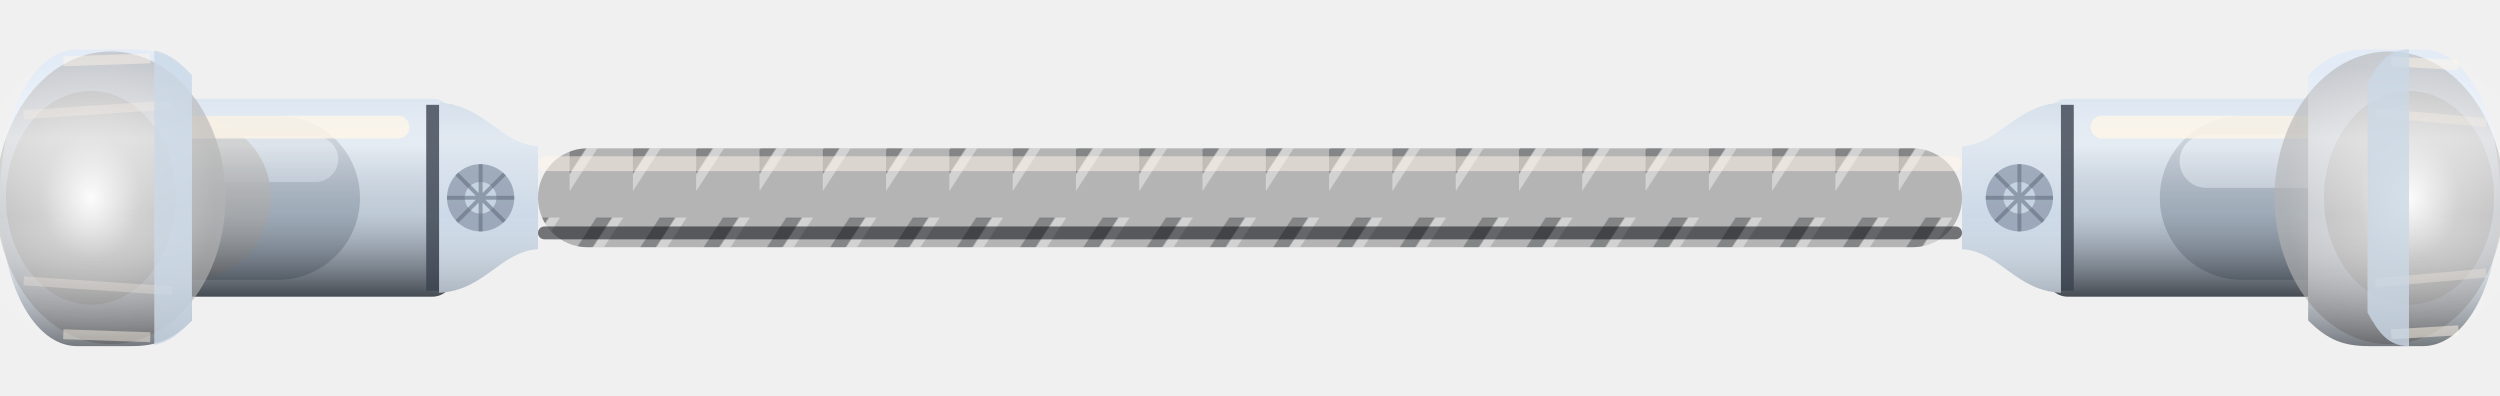
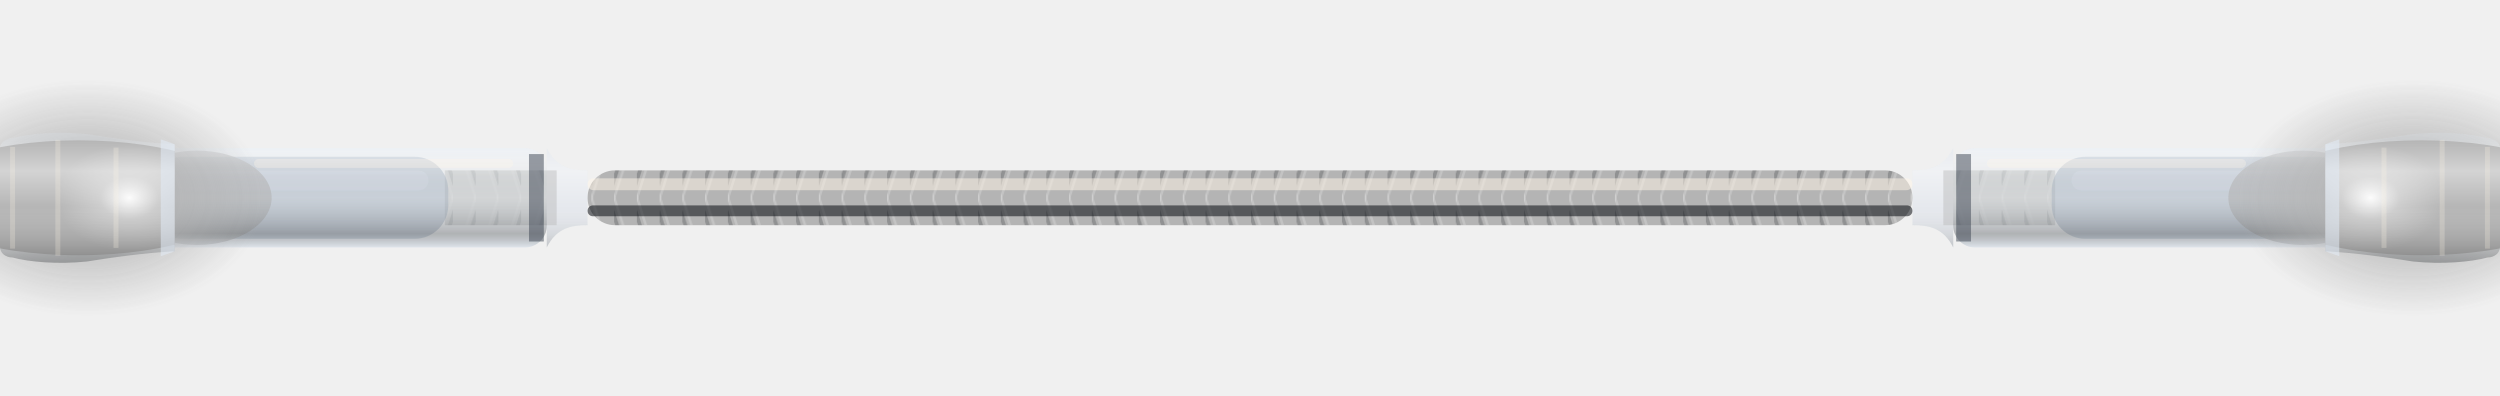
<svg xmlns="http://www.w3.org/2000/svg" viewBox="0 0 252.8 40">
  <defs>
-     <pattern id="cbatonBraid" width="6.4" height="11" patternUnits="userSpaceOnUse">
-       <path d="M-4.6 12.4 L4.4 -1.4" stroke="#070A0F" stroke-width="1.3" fill="none" opacity="0.28" />
-       <path d="M-3.2 12.4 L5.8 -1.4" stroke="#FFFFFF" stroke-width="0.9" fill="none" opacity="0.4" />
+     <pattern id="cbatonBraid" width="2.3" height="8" patternUnits="userSpaceOnUse">
+       <path d="M-2.3 9.4 L1.15 -1.4" stroke="#070A0F" stroke-width="0.38" fill="none" opacity="0.2" />
+       <path d="M-1.7 9.4 L1.75 -1.4" stroke="#FFFFFF" stroke-width="0.26" fill="none" opacity="0.2" />
+       <path d="M-2.3 -1.4 L1.15 9.4" stroke="#070A0F" stroke-width="0.38" fill="none" opacity="0.2" />
+       <path d="M-1.7 -1.4 L1.75 9.4" stroke="#FFFFFF" stroke-width="0.26" fill="none" opacity="0.2" />
    </pattern>
-     <linearGradient id="cbatonTube" x1="0" y1="10" x2="0" y2="30" gradientUnits="userSpaceOnUse">
-       <stop offset="0" stop-color="#DFE8F3" stop-opacity="0.7" />
-       <stop offset="0.24" stop-color="#FFFFFF" stop-opacity="0.36" />
-       <stop offset="0.58" stop-color="#78838F" stop-opacity="0.24" />
-       <stop offset="1" stop-color="#080B10" stop-opacity="0.7" />
+     <linearGradient id="cbatonTube" x1="0" y1="14.98" x2="0" y2="25.02" gradientUnits="userSpaceOnUse">
+       <stop offset="0" stop-color="#EFF5FB" stop-opacity="0.5" />
+       <stop offset="0.18" stop-color="#FFFFFF" stop-opacity="0.14" />
+       <stop offset="0.5" stop-color="#78838F" stop-opacity="0.02" />
+       <stop offset="0.86" stop-color="#080B10" stop-opacity="0.26" />
+       <stop offset="1" stop-color="#C4D2E2" stop-opacity="0.34" />
    </linearGradient>
-     <linearGradient id="cbatonSheen" x1="0" y1="5" x2="0" y2="35" gradientUnits="userSpaceOnUse">
+     <linearGradient id="cbatonSheen" x1="0" y1="13.24" x2="0" y2="26.76" gradientUnits="userSpaceOnUse">
      <stop offset="0.06" stop-color="#FFFFFF" stop-opacity="0" />
      <stop offset="0.3" stop-color="#FFFFFF" stop-opacity="0.42" />
      <stop offset="0.56" stop-color="#FFFFFF" stop-opacity="0.03" />
-       <stop offset="1" stop-color="#000000" stop-opacity="0.48" />
+       <stop offset="1" stop-color="#000000" stop-opacity="0.3" />
    </linearGradient>
+     <radialGradient id="cbatonHaloFade" cx="0.5" cy="0.5" r="0.5">
+       <stop offset="0" stop-color="#FFFFFF" stop-opacity="0.95" />
+       <stop offset="0.45" stop-color="#FFFFFF" stop-opacity="0.74" />
+       <stop offset="0.72" stop-color="#FFFFFF" stop-opacity="0.38" />
+       <stop offset="1" stop-color="#FFFFFF" stop-opacity="0" />
+     </radialGradient>
+     <mask id="cbatonHalo" maskUnits="userSpaceOnUse" x="0" y="0" width="252.8" height="40">
+       <ellipse cx="243.97" cy="20" rx="18.03" ry="11.96" fill="url(#cbatonHaloFade)" />
+     </mask>
+     <clipPath id="cbatonCapClip">
+       <path d="M235.14 14.59 C238.1 14.43 241.07 14.03 243.99 13.56 C246.95 13.24 249.92 13.52 251.53 13.96 C252.23 13.96 252.8 14.42 252.8 15.02 L252.8 24.98 C252.8 25.58 252.23 26.04 251.53 26.04 C249.92 26.48 246.95 26.76 243.99 26.44 C241.07 25.97 238.1 25.57 235.14 25.41 Z" />
+     </clipPath>
    <radialGradient id="cbatonCore" cx="0.5" cy="0.5" r="0.5">
      <stop offset="0" stop-color="#FFFFFF" stop-opacity="0.95" />
      <stop offset="0.4" stop-color="#FFFFFF" stop-opacity="0.32" />
      <stop offset="1" stop-color="#FFFFFF" stop-opacity="0" />
    </radialGradient>
  </defs>
-   <rect x="54.4" y="15" width="144" height="10" rx="5" fill="#B4B4B4" />
-   <rect x="54.4" y="15" width="144" height="10" rx="5" fill="url(#cbatonBraid)" />
-   <rect x="54.4" y="15.8" width="144" height="1.5" rx="0.75" fill="#FFF6E8" opacity="0.5" />
-   <rect x="54.4" y="22.9" width="144" height="1.3" rx="0.65" fill="#0A0D12" opacity="0.55" />
+   <rect x="59.41" y="17.23" width="133.98" height="5.54" rx="2.77" fill="#B4B4B4" />
+   <rect x="59.41" y="17.23" width="133.98" height="5.54" rx="2.77" fill="url(#cbatonBraid)" />
+   <rect x="59.41" y="18.03" width="133.98" height="1.2" rx="0.6" fill="#FFF6E8" opacity="0.5" />
+   <rect x="59.41" y="20.77" width="133.98" height="1.1" rx="0.55" fill="#0A0D12" opacity="0.55" />
  <g>
-     <rect x="206.9" y="10" width="39.5" height="20" rx="2.2" fill="#D5E0EC" />
-     <rect x="218.4" y="11.7" width="25.8" height="16.6" rx="8.3" fill="#AAB6C4" />
-     <rect x="220.4" y="13.6" width="21.8" height="5.4" rx="2.7" fill="#E2EBF6" opacity="0.7" />
-     <ellipse cx="241.6" cy="20" rx="7.4" ry="8.3" fill="#B4B4B4" opacity="0.85" />
-     <rect x="206.9" y="10" width="39.5" height="20" rx="2.2" fill="url(#cbatonTube)" />
-     <rect x="211.4" y="11.7" width="27" height="2.3" rx="1.15" fill="#FFF6E8" opacity="0.8" />
-     <path d="M207.1 10.6 L209.7 10.6 L209.7 29.4 L207.1 29.4 Z" fill="#39424F" opacity="0.8" />
-     <path d="M198.4 14.8 C202.2 14.6 203.8 10.6 208.4 10.4 L208.4 29.6 C203.8 29.4 202.2 25.4 198.4 25.2 Z" fill="#CBD8E6" />
-     <path d="M198.4 14.8 C202.2 14.6 203.8 10.6 208.4 10.4 L208.4 29.6 C203.8 29.4 202.2 25.4 198.4 25.2 Z" fill="url(#cbatonSheen)" />
-     <circle cx="204.2" cy="20" r="3.4" fill="#8794A6" opacity="0.7" />
-     <circle cx="204.2" cy="20" r="1.6" fill="#CBD8E6" opacity="0.9" />
-     <path d="M204.2 16.6 V23.4 M200.8 20 H207.6 M201.8 17.6 L206.6 22.4 M206.6 17.6 L201.8 22.4" stroke="#5E6A7B" stroke-width="0.4" opacity="0.55" fill="none" />
-     <path d="M233.4 7.6 C235.4 5.6 237 5 239.6 5 L245 5 C249.4 5 252.8 11.4 252.8 20 C252.8 28.6 249.4 35 245 35 L239.6 35 C237 35 235.4 34.4 233.4 32.4 Z" fill="#E2EBF6" />
-     <ellipse cx="241.6" cy="20" rx="11.6" ry="14.8" fill="#B4B4B4" opacity="0.62" />
-     <ellipse cx="243.6" cy="20" rx="8.6" ry="10.8" fill="#B4B4B4" opacity="0.8" />
-     <ellipse cx="243.6" cy="20" rx="12.6" ry="15.8" fill="url(#cbatonCore)" />
-     <path d="M233.4 7.6 C235.4 5.6 237 5 239.6 5 L245 5 C249.4 5 252.8 11.4 252.8 20 C252.8 28.6 249.4 35 245 35 L239.6 35 C237 35 235.4 34.4 233.4 32.4 Z" fill="url(#cbatonSheen)" />
-     <path d="M241.8 6.2 L248.6 6.6 M241.8 33.8 L248.6 33.4" stroke="#FFF6E8" stroke-width="1" opacity="0.5" fill="none" />
-     <path d="M240.2 11.4 L251.4 12.4 M240.2 28.6 L251.4 27.6" stroke="#FFF6E8" stroke-width="0.9" opacity="0.3" fill="none" />
-     <path d="M239.4 8.4 C240.6 6.2 241.6 5 243.6 5 L243.6 35 C241.6 35 240.6 33.8 239.4 31.6 Z" fill="#CBD8E6" opacity="0.8" />
+     <path d="M193.39 17.23 C194.99 17.23 196.51 16.98 197.51 14.98 L197.51 25.02 C196.51 23.02 194.99 22.77 193.39 22.77 Z" fill="#CBD8E6" opacity="0.3" />
+     <path d="M193.39 17.23 C194.99 17.23 196.51 16.98 197.51 14.98 L197.51 25.02 C196.51 23.02 194.99 22.77 193.39 22.77 Z" fill="url(#cbatonSheen)" />
+     <rect x="197.51" y="14.98" width="42.25" height="10.04" rx="2.2" fill="#D5E0EC" opacity="0.2" />
+     <rect x="196.51" y="17.23" width="11.31" height="5.54" fill="#B4B4B4" opacity="0.42" />
+     <rect x="196.51" y="17.23" width="11.31" height="5.54" fill="url(#cbatonBraid)" opacity="0.35" />
+     <rect x="207.47" y="15.85" width="30.23" height="8.3" rx="3.4" fill="#AAB6C4" opacity="0.5" />
+     <rect x="209.47" y="17.25" width="25.63" height="2" rx="1" fill="#E2EBF6" opacity="0.18" />
+     <ellipse cx="232.89" cy="20" rx="7.56" ry="4.77" fill="#B4B4B4" opacity="0.6" />
+     <rect x="197.51" y="14.98" width="42.25" height="10.04" rx="2.2" fill="url(#cbatonTube)" />
+     <rect x="200.91" y="16.08" width="26.2" height="0.9" rx="0.45" fill="#FFF6E8" opacity="0.32" />
+     <path d="M197.81 15.58 L199.31 15.58 L199.31 24.42 L197.81 24.42 Z" fill="#39424F" opacity="0.5" />
+     <rect x="226.14" y="0" width="26.66" height="40" fill="#B4B4B4" mask="url(#cbatonHalo)" opacity="0.95" />
+     <path d="M235.14 14.59 C238.1 14.43 241.07 14.03 243.99 13.56 C246.95 13.24 249.92 13.52 251.53 13.96 C252.23 13.96 252.8 14.42 252.8 15.02 L252.8 24.98 C252.8 25.58 252.23 26.04 251.53 26.04 C249.92 26.48 246.95 26.76 243.99 26.44 C241.07 25.97 238.1 25.57 235.14 25.41 Z" fill="#E2EBF6" opacity="0.16" />
+     <g clip-path="url(#cbatonCapClip)">
+       <ellipse cx="244.85" cy="20" rx="16.78" ry="5.81" fill="#B4B4B4" />
+       <ellipse cx="239.73" cy="20" rx="7.42" ry="5.41" fill="url(#cbatonCore)" />
+     </g>
+     <path d="M235.14 14.59 C238.1 14.43 241.07 14.03 243.99 13.56 C246.95 13.24 249.92 13.52 251.53 13.96 C252.23 13.96 252.8 14.42 252.8 15.02 L252.8 24.98 C252.8 25.58 252.23 26.04 251.53 26.04 C249.92 26.48 246.95 26.76 243.99 26.44 C241.07 25.97 238.1 25.57 235.14 25.41 Z" fill="url(#cbatonSheen)" />
+     <path d="M235.14 14.59 L236.54 14.09 L236.54 25.91 L235.14 25.41 Z" fill="#E2EBF6" opacity="0.55" />
+     <path d="M241.07 14.93 L241.07 25.07 M246.95 14.14 L246.95 25.86 M251.53 14.86 L251.53 25.14" stroke="#FFF6E8" stroke-width="0.5" opacity="0.24" fill="none" />
  </g>
  <g transform="translate(252.8,0) scale(-1,1)">
-     <rect x="206.9" y="10" width="39.5" height="20" rx="2.2" fill="#D5E0EC" />
-     <rect x="216.4" y="11.7" width="29" height="16.6" rx="8.3" fill="#AAB6C4" />
-     <rect x="218.6" y="13.8" width="20.4" height="4.6" rx="2.3" fill="#E2EBF6" opacity="0.55" />
-     <ellipse cx="233.8" cy="20" rx="8.4" ry="8.3" fill="#B4B4B4" opacity="0.9" />
-     <rect x="206.9" y="10" width="39.5" height="20" rx="2.2" fill="url(#cbatonTube)" />
-     <rect x="211.4" y="11.7" width="27" height="2.3" rx="1.15" fill="#FFF6E8" opacity="0.8" />
-     <path d="M207.1 10.6 L209.7 10.6 L209.7 29.4 L207.1 29.4 Z" fill="#39424F" opacity="0.8" />
-     <path d="M198.4 14.8 C202.2 14.6 203.8 10.6 208.4 10.4 L208.4 29.6 C203.8 29.4 202.2 25.4 198.4 25.2 Z" fill="#CBD8E6" />
-     <path d="M198.4 14.8 C202.2 14.6 203.8 10.6 208.4 10.4 L208.4 29.6 C203.8 29.4 202.2 25.4 198.4 25.2 Z" fill="url(#cbatonSheen)" />
-     <circle cx="204.2" cy="20" r="3.4" fill="#8794A6" opacity="0.7" />
-     <circle cx="204.2" cy="20" r="1.6" fill="#CBD8E6" opacity="0.9" />
-     <path d="M204.2 16.6 V23.4 M200.8 20 H207.6 M201.8 17.6 L206.6 22.4 M206.6 17.6 L201.8 22.4" stroke="#5E6A7B" stroke-width="0.4" opacity="0.55" fill="none" />
-     <path d="M233.4 7.6 C235.4 5.6 237 5 239.6 5 L245 5 C249.4 5 252.8 11.4 252.8 20 C252.8 28.6 249.4 35 245 35 L239.6 35 C237 35 235.4 34.4 233.4 32.4 Z" fill="#E2EBF6" />
-     <ellipse cx="241.6" cy="20" rx="11.6" ry="14.8" fill="#B4B4B4" opacity="0.62" />
-     <ellipse cx="243.6" cy="20" rx="8.6" ry="10.8" fill="#B4B4B4" opacity="0.8" />
-     <ellipse cx="243.6" cy="20" rx="12.6" ry="15.8" fill="url(#cbatonCore)" />
-     <path d="M233.4 7.6 C235.4 5.6 237 5 239.6 5 L245 5 C249.4 5 252.8 11.4 252.8 20 C252.8 28.6 249.4 35 245 35 L239.6 35 C237 35 235.4 34.4 233.4 32.4 Z" fill="url(#cbatonSheen)" />
-     <path d="M237.6 5.9 L246.4 6.2 M237.6 34.1 L246.4 33.8" stroke="#FFF6E8" stroke-width="1" opacity="0.45" fill="none" />
-     <path d="M235.4 10.6 L250.4 11.6 M235.4 29.4 L250.4 28.4" stroke="#FFF6E8" stroke-width="0.9" opacity="0.28" fill="none" />
-     <path d="M233.4 7.6 C234.8 6.1 235.8 5.4 237.2 5.1 L237.2 34.9 C235.8 34.6 234.8 33.9 233.4 32.4 Z" fill="#CBD8E6" opacity="0.8" />
+     <path d="M193.39 17.23 C194.99 17.23 196.51 16.98 197.51 14.98 L197.51 25.02 C196.51 23.02 194.99 22.77 193.39 22.77 Z" fill="#CBD8E6" opacity="0.3" />
+     <path d="M193.39 17.23 C194.99 17.23 196.51 16.98 197.51 14.98 L197.51 25.02 C196.51 23.02 194.99 22.77 193.39 22.77 Z" fill="url(#cbatonSheen)" />
+     <rect x="197.51" y="14.98" width="42.25" height="10.04" rx="2.2" fill="#D5E0EC" opacity="0.2" />
+     <rect x="196.51" y="17.23" width="11.31" height="5.54" fill="#B4B4B4" opacity="0.42" />
+     <rect x="196.51" y="17.23" width="11.31" height="5.54" fill="url(#cbatonBraid)" opacity="0.35" />
+     <rect x="207.47" y="15.85" width="30.23" height="8.3" rx="3.4" fill="#AAB6C4" opacity="0.5" />
+     <rect x="209.47" y="17.25" width="25.63" height="2" rx="1" fill="#E2EBF6" opacity="0.18" />
+     <ellipse cx="232.89" cy="20" rx="7.56" ry="4.77" fill="#B4B4B4" opacity="0.6" />
+     <rect x="197.51" y="14.98" width="42.25" height="10.04" rx="2.2" fill="url(#cbatonTube)" />
+     <rect x="200.91" y="16.08" width="26.2" height="0.9" rx="0.45" fill="#FFF6E8" opacity="0.32" />
+     <path d="M197.81 15.58 L199.31 15.58 L199.31 24.42 L197.81 24.42 Z" fill="#39424F" opacity="0.5" />
+     <rect x="226.14" y="0" width="26.66" height="40" fill="#B4B4B4" mask="url(#cbatonHalo)" opacity="0.95" />
+     <path d="M235.14 14.59 C238.1 14.43 241.07 14.03 243.99 13.56 C246.95 13.24 249.92 13.52 251.53 13.96 C252.23 13.96 252.8 14.42 252.8 15.02 L252.8 24.98 C252.8 25.58 252.23 26.04 251.53 26.04 C249.92 26.48 246.95 26.76 243.99 26.44 C241.07 25.97 238.1 25.57 235.14 25.41 Z" fill="#E2EBF6" opacity="0.16" />
+     <g clip-path="url(#cbatonCapClip)">
+       <ellipse cx="244.85" cy="20" rx="16.78" ry="5.81" fill="#B4B4B4" />
+       <ellipse cx="239.73" cy="20" rx="7.42" ry="5.41" fill="url(#cbatonCore)" />
+     </g>
+     <path d="M235.14 14.59 C238.1 14.43 241.07 14.03 243.99 13.56 C246.95 13.24 249.92 13.52 251.53 13.96 C252.23 13.96 252.8 14.42 252.8 15.02 L252.8 24.98 C252.8 25.58 252.23 26.04 251.53 26.04 C249.92 26.48 246.95 26.76 243.99 26.44 C241.07 25.97 238.1 25.57 235.14 25.41 Z" fill="url(#cbatonSheen)" />
+     <path d="M235.14 14.59 L236.54 14.09 L236.54 25.91 L235.14 25.41 Z" fill="#E2EBF6" opacity="0.55" />
+     <path d="M241.07 14.93 L241.07 25.07 M246.95 14.14 L246.95 25.86 M251.53 14.86 L251.53 25.14" stroke="#FFF6E8" stroke-width="0.5" opacity="0.24" fill="none" />
  </g>
</svg>
